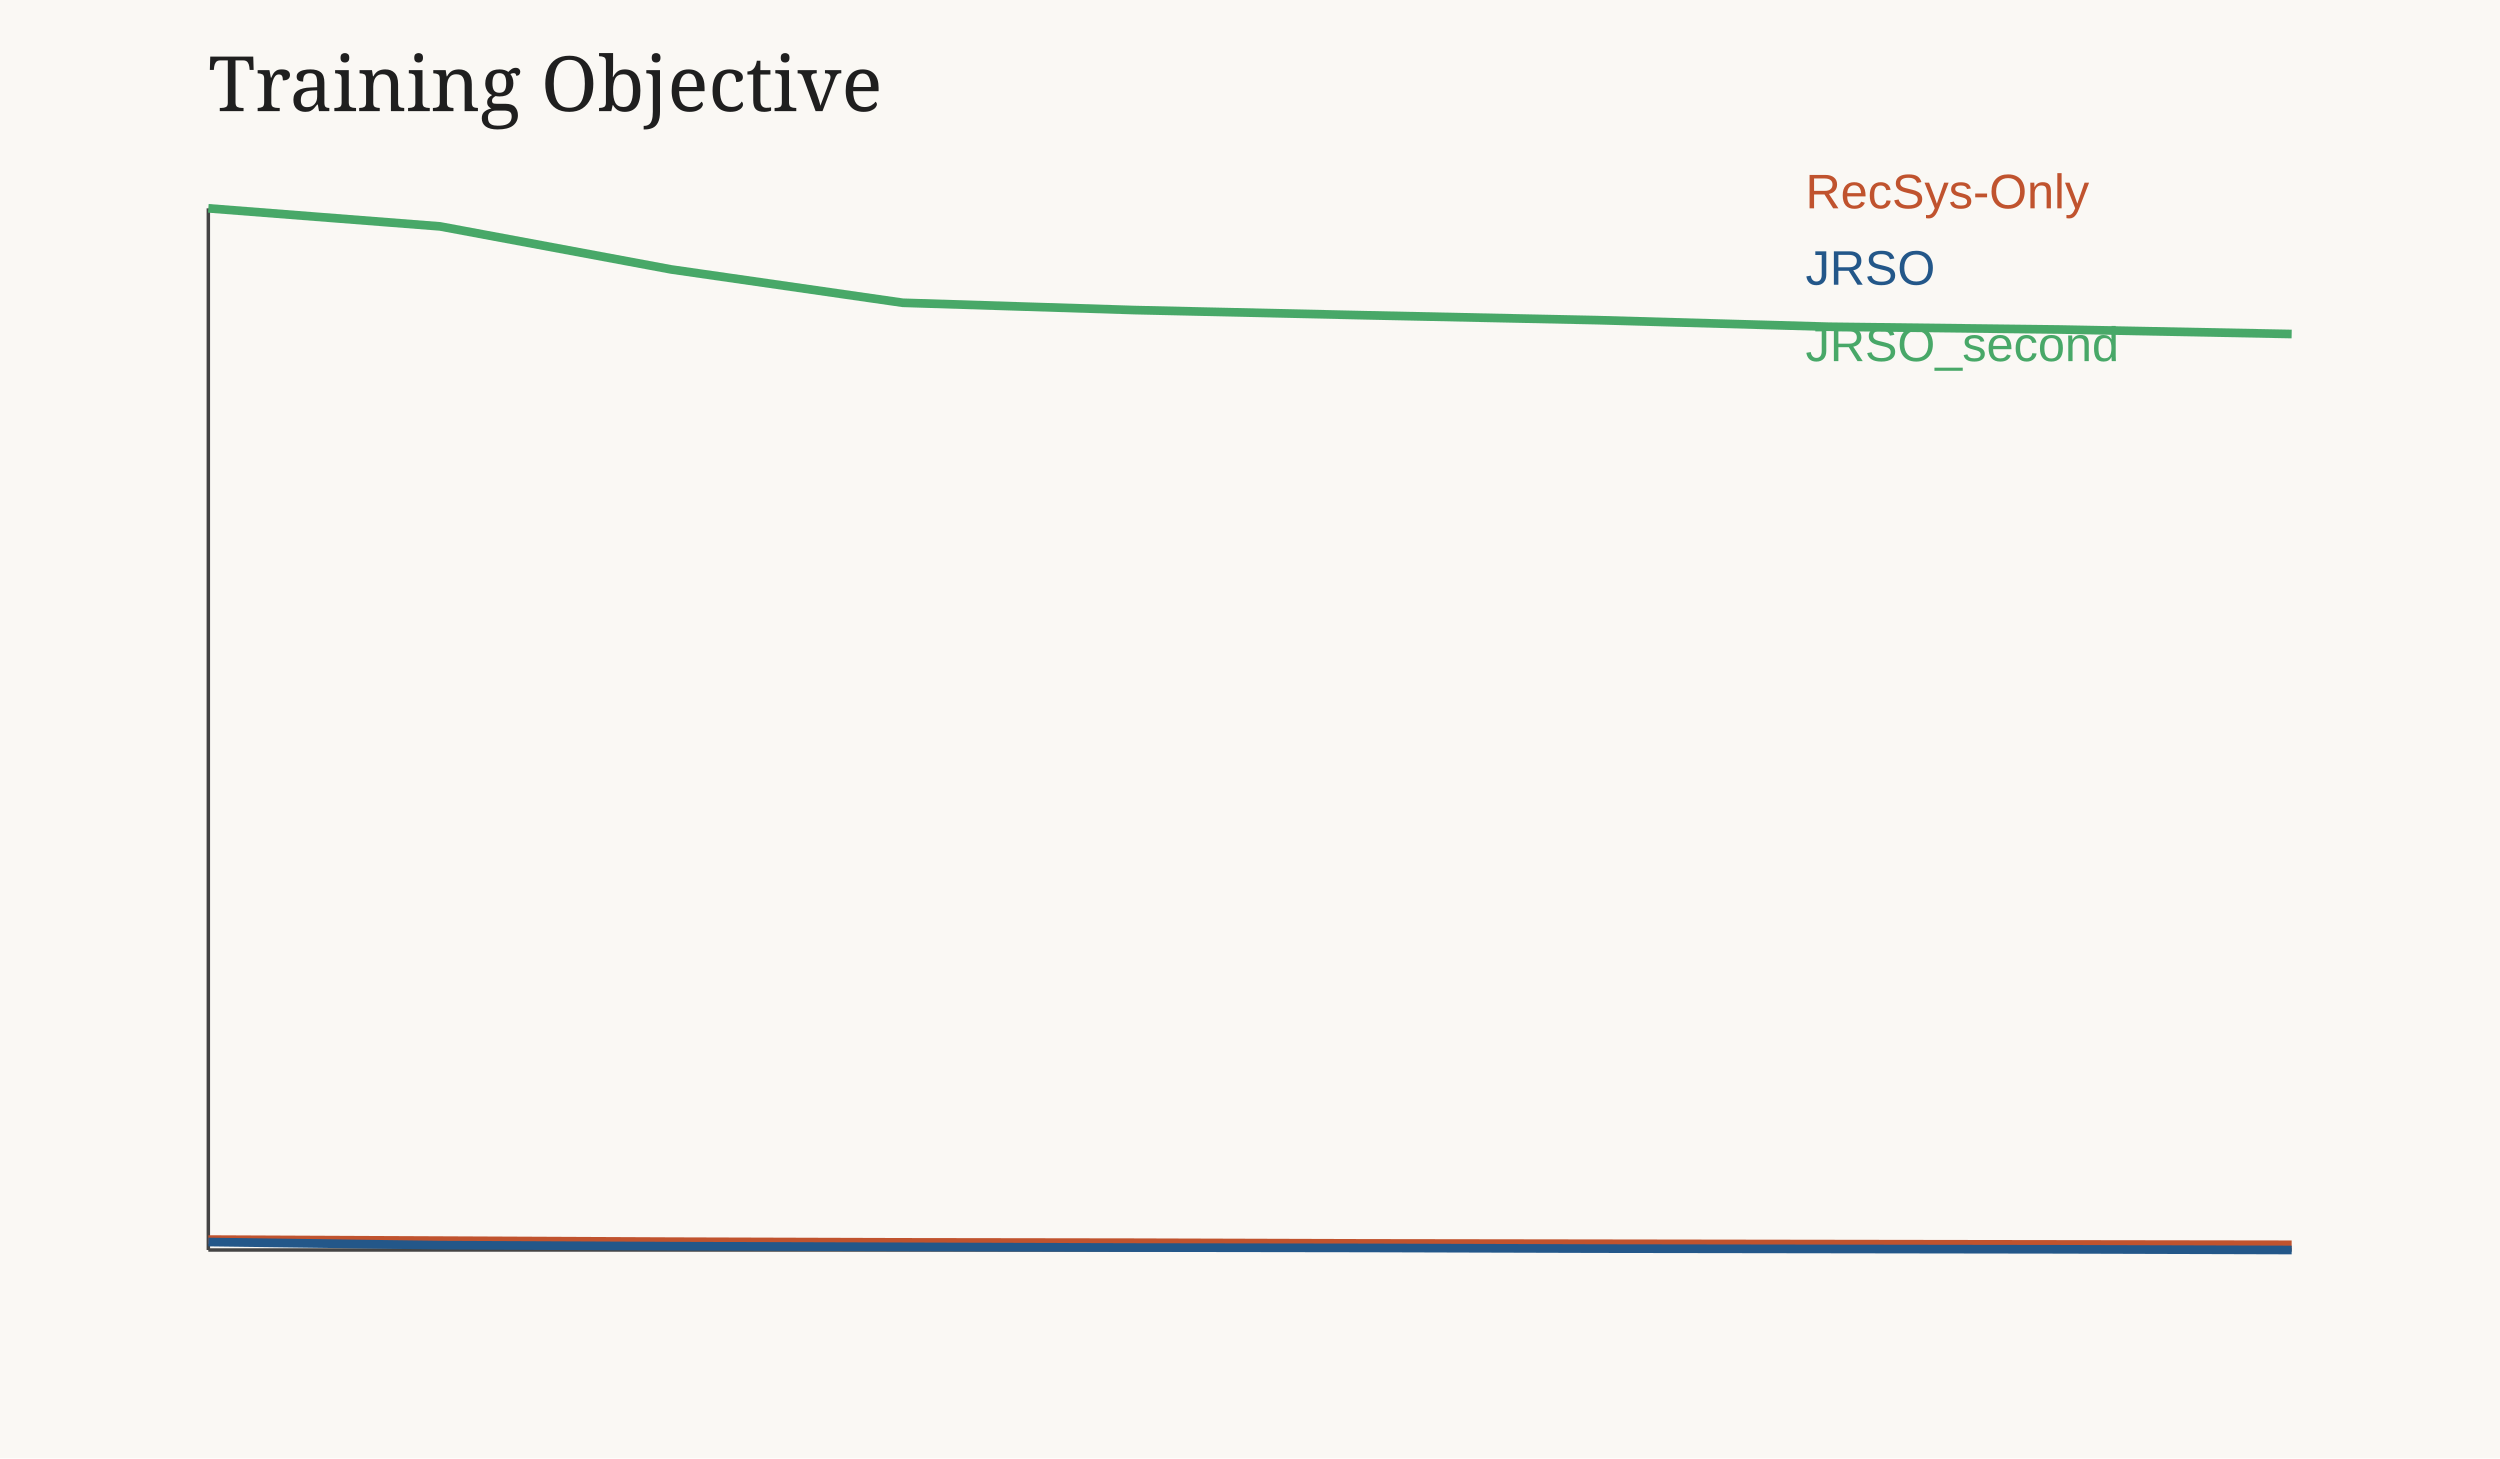
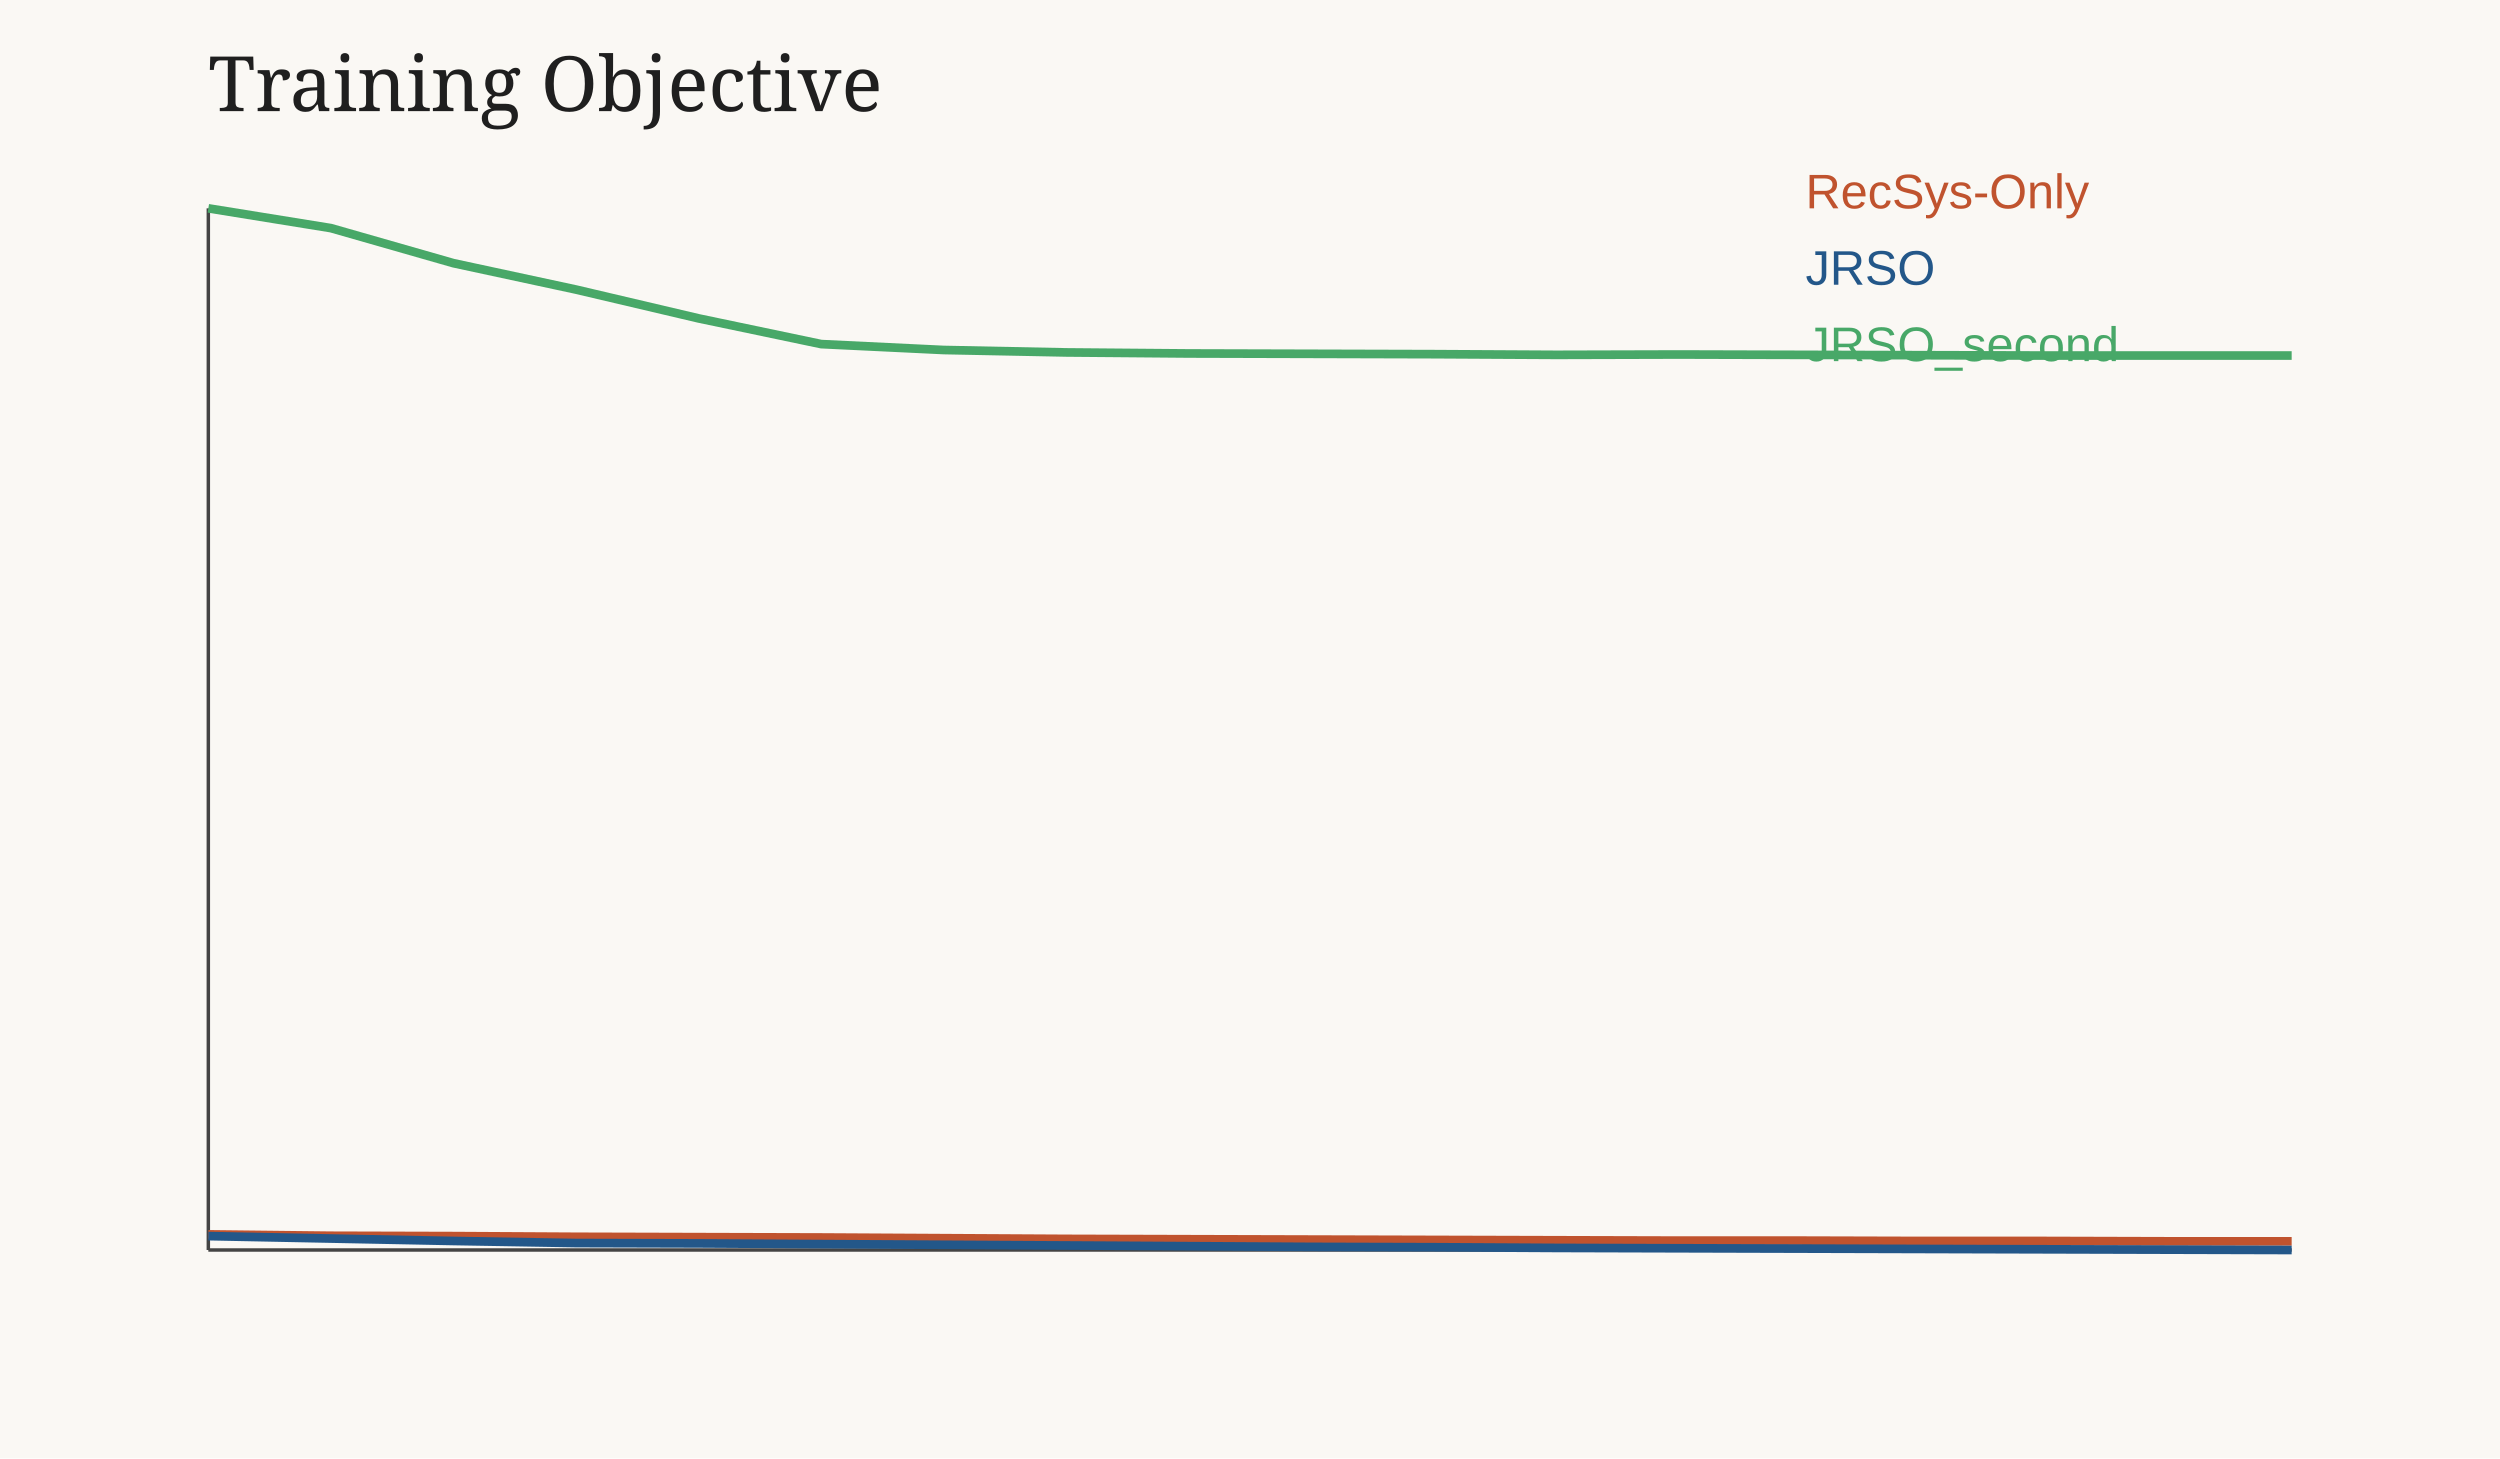
<svg xmlns="http://www.w3.org/2000/svg" width="720" height="420" viewBox="0 0 720 420">
  <rect width="100%" height="100%" fill="#faf8f4" />
  <text x="60" y="32" font-size="22" font-family="Georgia" fill="#1f1f1f">Training Objective</text>
  <line x1="60" y1="360" x2="660" y2="360" stroke="#444" />
  <line x1="60" y1="60" x2="60" y2="360" stroke="#444" />
-   <polyline fill="none" stroke="#c0532e" stroke-width="2.5" points="60.0,357.0 126.7,357.3 193.3,357.6 260.0,357.8 326.7,357.9 393.3,358.1 460.0,358.2 526.7,358.3 593.3,358.4 660.0,358.5" />
+   <polyline fill="none" stroke="#c0532e" stroke-width="2.5" points="60.0,355.5 95.3,355.9 130.6,356.0 165.9,356.2 201.2,356.3 236.5,356.4 271.8,356.6 307.1,356.8 342.4,356.9 377.6,357.0 412.9,357.1 448.2,357.2 483.5,357.3 518.8,357.3 554.1,357.4 589.4,357.4 624.7,357.5 660.0,357.5" />
  <text x="520" y="60" font-size="14" font-family="Arial" fill="#c0532e">RecSys-Only</text>
-   <polyline fill="none" stroke="#235789" stroke-width="2.5" points="60.0,357.7 126.7,358.6 193.3,358.9 260.0,359.1 326.7,359.3 393.3,359.4 460.0,359.6 526.7,359.7 593.3,359.8 660.0,360.0" />
+   <polyline fill="none" stroke="#235789" stroke-width="2.5" points="60.0,356.0 95.3,356.7 130.6,357.4 165.9,358.0 201.2,358.1 236.5,358.3 271.8,358.5 307.1,358.7 342.4,358.9 377.6,359.1 412.9,359.2 448.2,359.4 483.5,359.5 518.8,359.6 554.1,359.7 589.4,359.8 624.7,359.9 660.0,360.0" />
  <text x="520" y="82" font-size="14" font-family="Arial" fill="#235789">JRSO</text>
-   <polyline fill="none" stroke="#48a868" stroke-width="2.5" points="60.0,60.0 126.7,65.2 193.3,77.6 260.0,87.2 326.7,89.3 393.3,90.8 460.0,92.2 526.7,94.1 593.3,94.9 660.0,96.2" />
+   <polyline fill="none" stroke="#48a868" stroke-width="2.5" points="60.0,60.0 95.3,65.7 130.6,75.8 165.9,83.4 201.2,91.7 236.5,99.1 271.8,100.8 307.1,101.5 342.4,101.8 377.6,101.9 412.9,102.0 448.2,102.2 483.5,102.1 518.8,102.2 554.1,102.3 589.4,102.4 624.7,102.4 660.0,102.4" />
  <text x="520" y="104" font-size="14" font-family="Arial" fill="#48a868">JRSO_second</text>
</svg>
